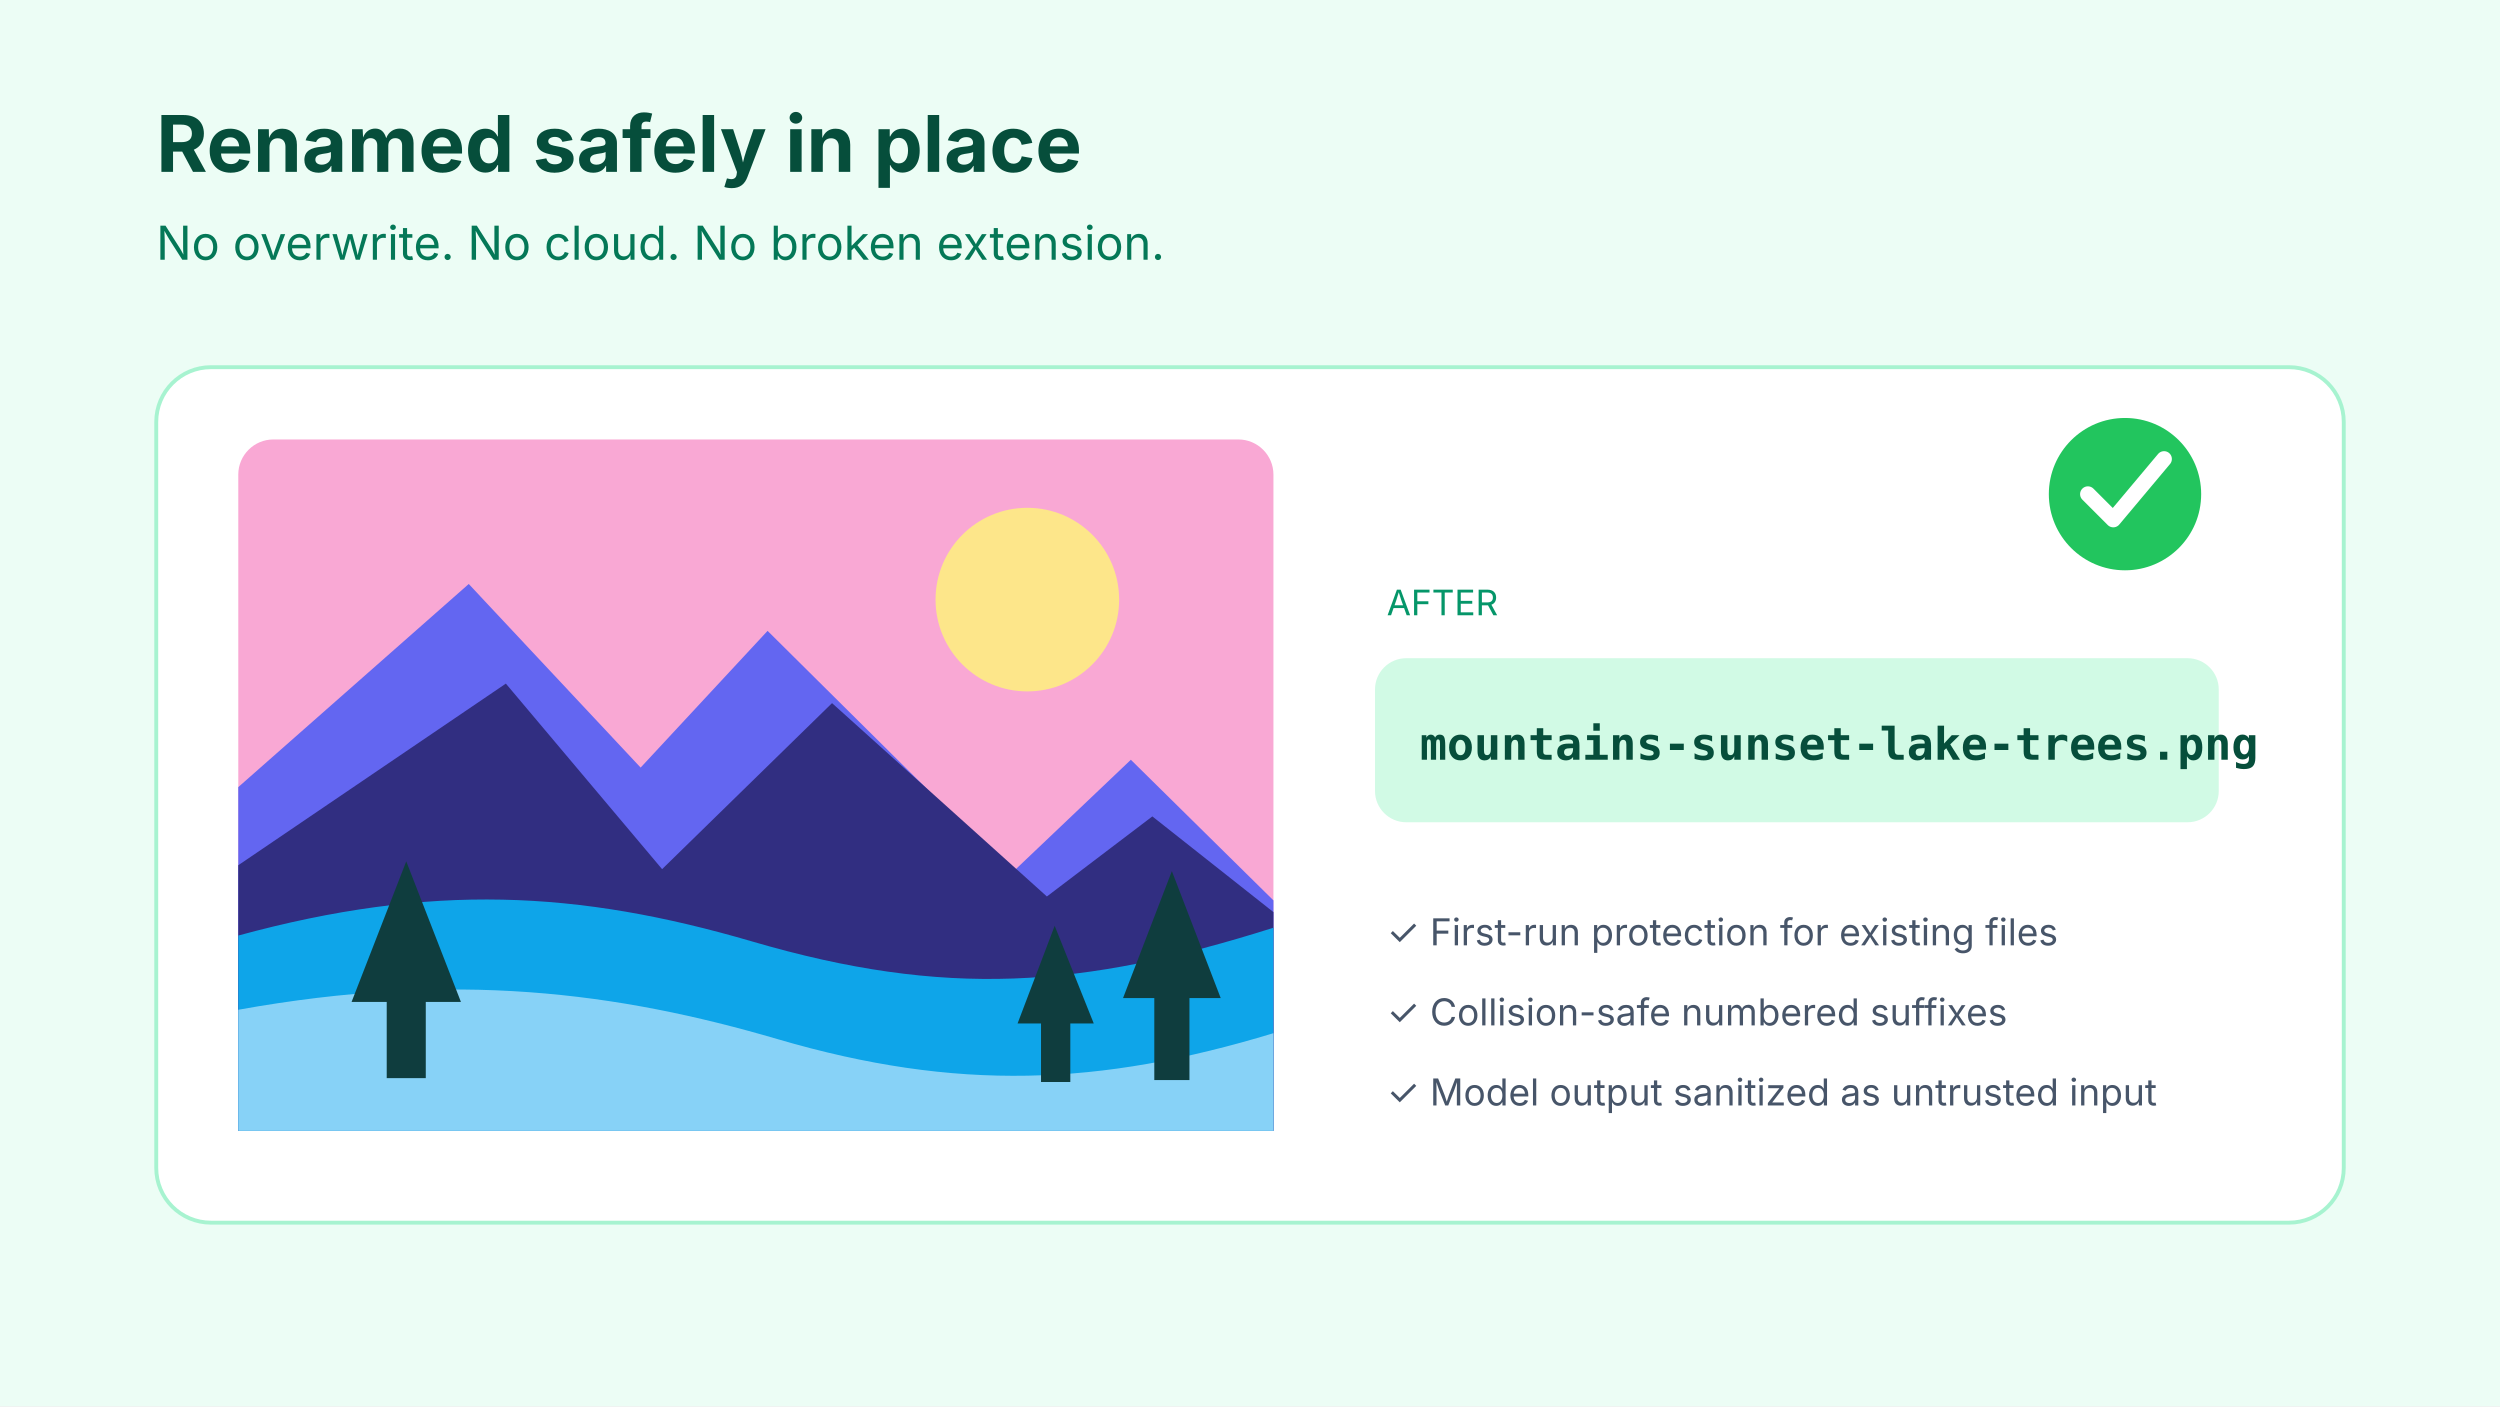
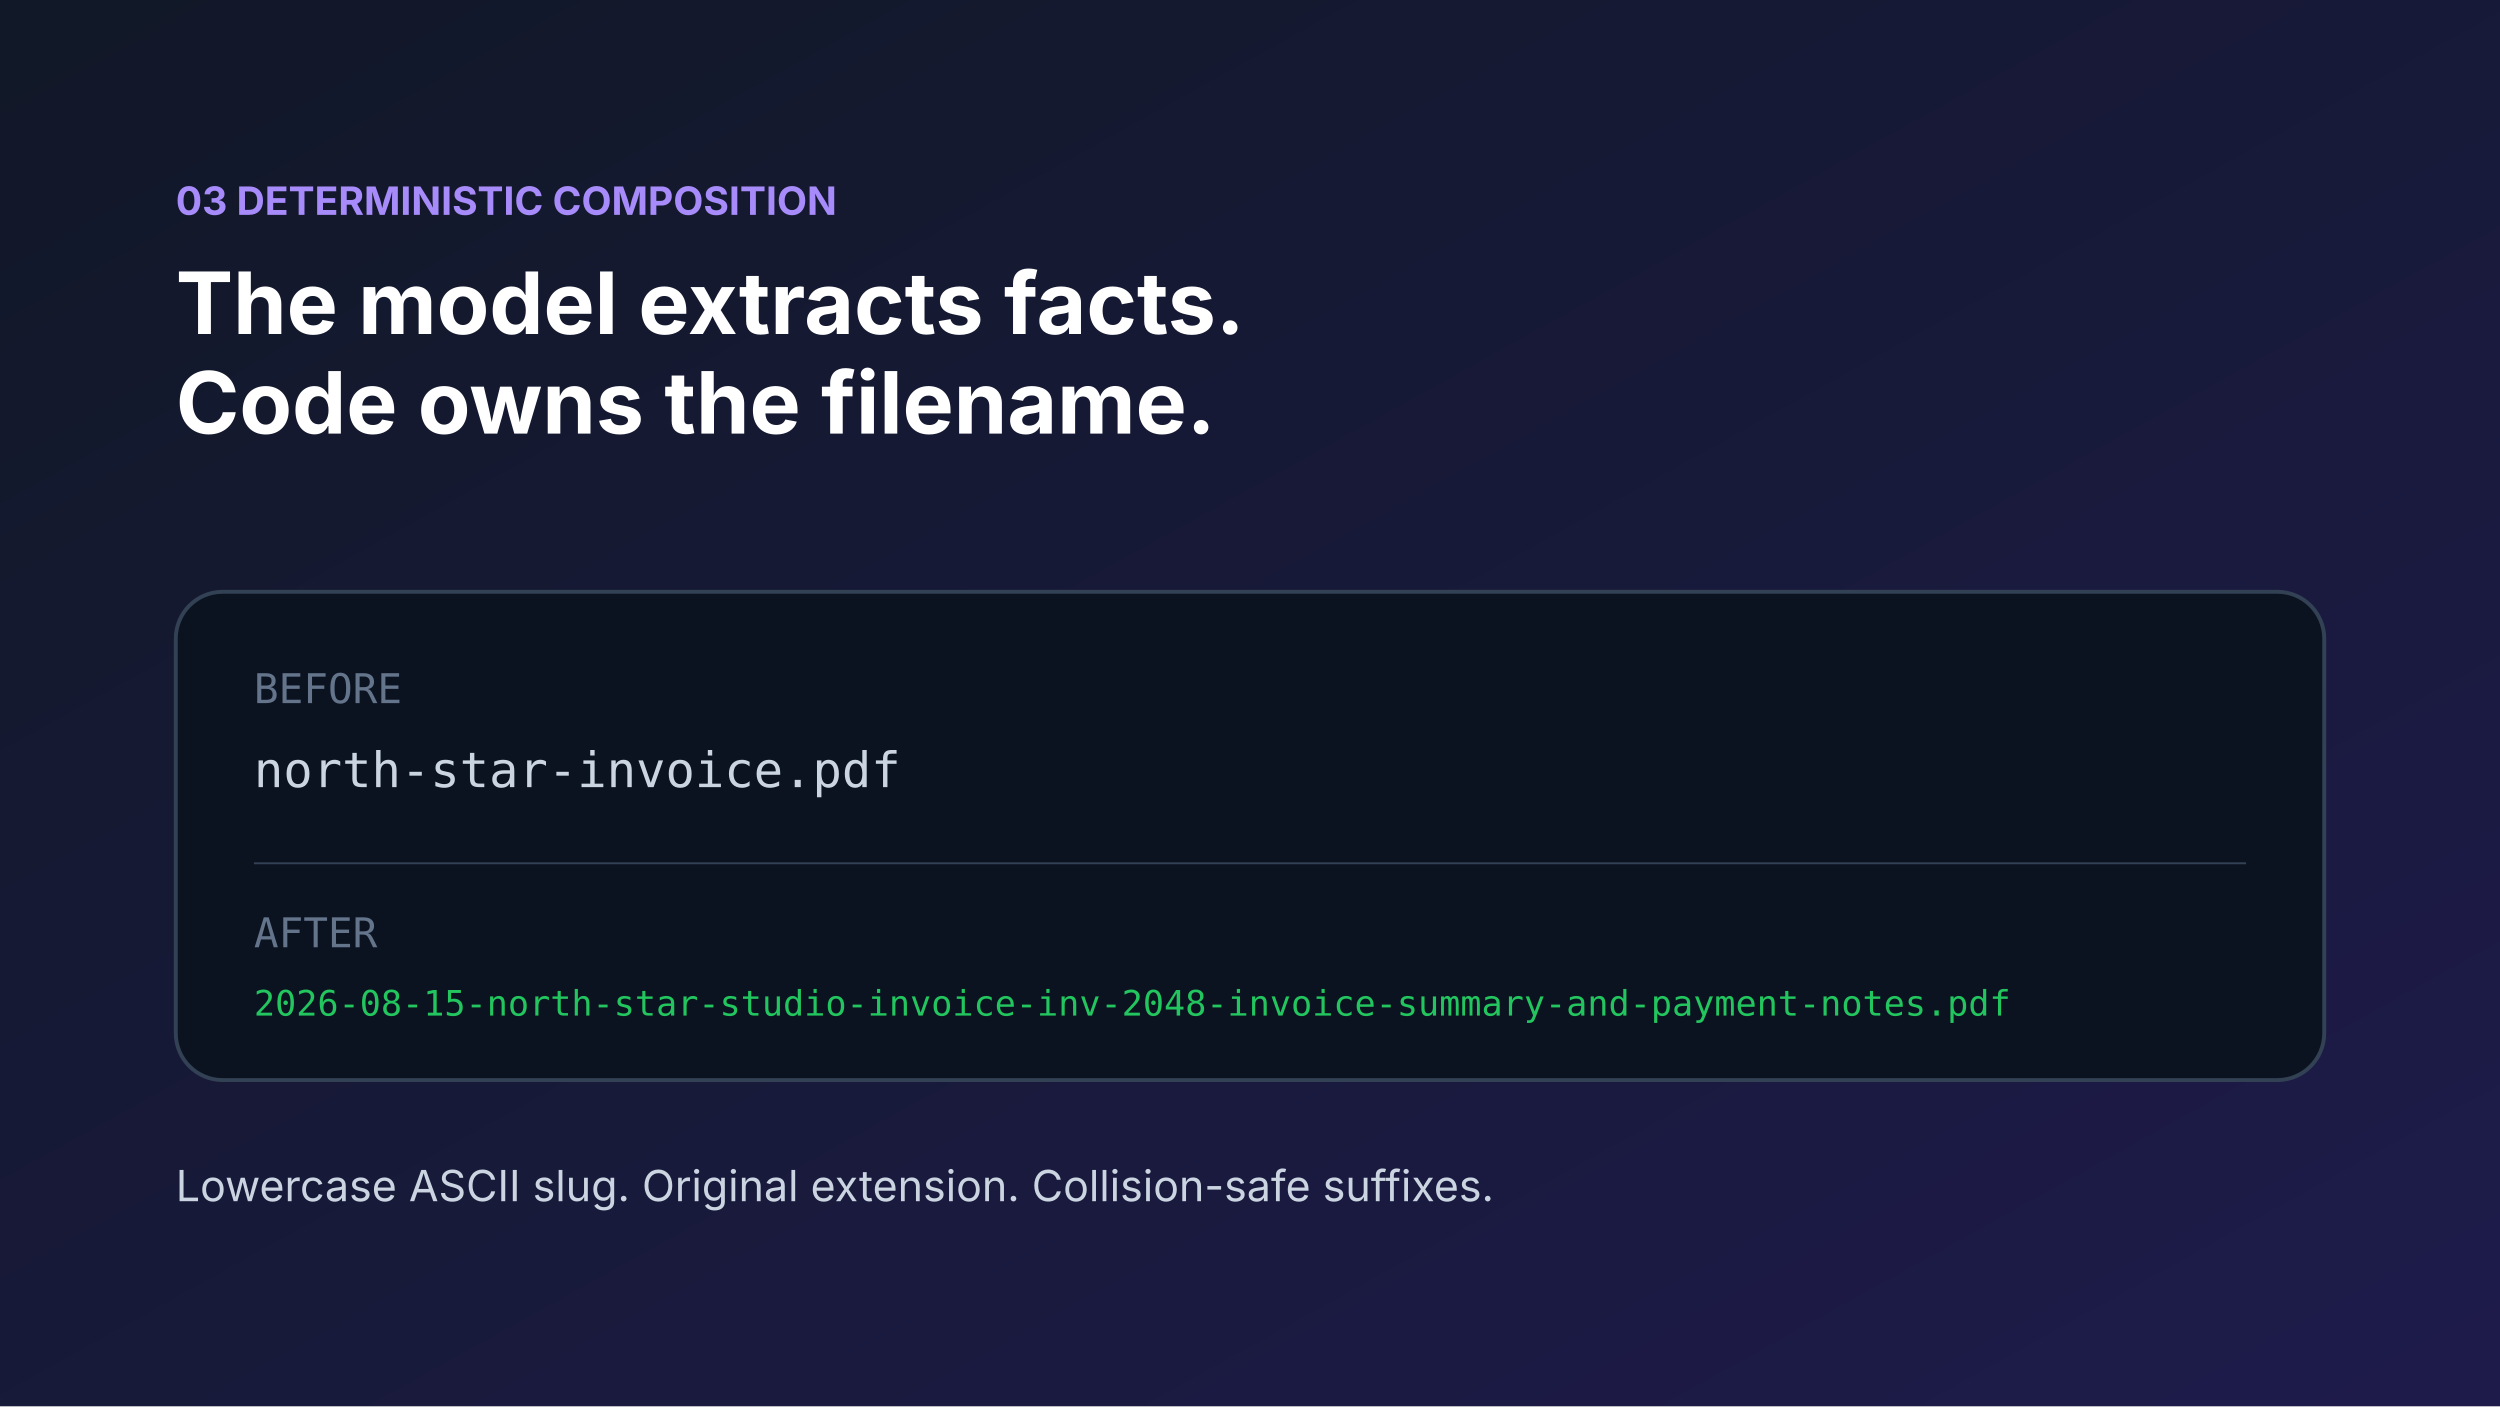
<svg xmlns="http://www.w3.org/2000/svg" width="1280" height="720" viewBox="0 0 1280 720">
-   <rect width="1280" height="720" fill="#ecfdf5" />
-   <text x="80" y="88" fill="#064e3b" font-family="-apple-system, BlinkMacSystemFont, sans-serif" font-size="40" font-weight="700">Renamed safely in place</text>
-   <text x="80" y="133" fill="#047857" font-family="-apple-system, BlinkMacSystemFont, sans-serif" font-size="24">No overwrite. No cloud. No broken extension.</text>
-   <rect x="80" y="188" width="1120" height="438" rx="28" fill="#fff" stroke="#a7f3d0" stroke-width="2" />
-   <g transform="translate(122 225)">
-     <rect width="530" height="354" rx="18" fill="#f9a8d4" />
-     <circle cx="404" cy="82" r="47" fill="#fde68a" />
-     <path d="M0 178 118 74l88 94 65-70 125 124 61-58 73 72v118H0Z" fill="#6366f1" />
-     <path d="M0 218 137 125l80 95 87-85 110 99 54-41 62 49v112H0Z" fill="#312e81" />
-     <path d="M0 254c99-27 174-23 263 3 99 29 169 24 267-7v104H0Z" fill="#0ea5e9" />
-     <path d="M0 292c111-20 194-9 276 15 92 27 165 24 254-3v50H0Z" fill="#bae6fd" opacity=".7" />
-     <g fill="#0f3d3e">
-       <path d="m58 288 28-72 28 72h-18v39H76v-39Z" />
-       <path d="m453 286 25-65 25 65h-16v42h-18v-42Z" />
-       <path d="m399 299 19-50 20 50h-12v30h-15v-30Z" />
-     </g>
-   </g>
-   <circle cx="1088" cy="253" r="39" fill="#22c55e" />
-   <path d="m1069 253 13 13 26-31" fill="none" stroke="#fff" stroke-width="8" stroke-linecap="round" stroke-linejoin="round" />
-   <text x="710" y="315" fill="#059669" font-family="-apple-system, BlinkMacSystemFont, sans-serif" font-size="18">AFTER</text>
-   <rect x="704" y="337" width="432" height="84" rx="16" fill="#d1fae5" />
-   <text x="727" y="389" fill="#064e3b" font-family="ui-monospace, SFMono-Regular, monospace" font-size="23" font-weight="600">mountains-sunset-lake-trees.png</text>
-   <g font-family="-apple-system, BlinkMacSystemFont, sans-serif" font-size="19" fill="#475569">
-     <text x="710" y="484">✓ First-run protection for existing files</text>
-     <text x="710" y="525">✓ Collision-safe numbered suffixes</text>
-     <text x="710" y="566">✓ Model output sanitized as untrusted input</text>
-   </g>
+   <defs>
+     <linearGradient id="bg" x1="0" y1="0" x2="1" y2="1">
+       <stop stop-color="#111827" />
+       <stop offset="1" stop-color="#1e1b4b" />
+     </linearGradient>
+   </defs>
+   <rect width="1280" height="720" fill="url(#bg)" />
+   <text x="90" y="110" fill="#a78bfa" font-family="-apple-system, sans-serif" font-size="20" font-weight="700">03  DETERMINISTIC COMPOSITION</text>
+   <text x="90" y="171" fill="#fff" font-family="-apple-system, sans-serif" font-size="44" font-weight="700">The model extracts facts.</text>
+   <text x="90" y="222" fill="#fff" font-family="-apple-system, sans-serif" font-size="44" font-weight="700">Code owns the filename.</text>
+   <rect x="90" y="303" width="1100" height="250" rx="24" fill="#0b1220" stroke="#334155" stroke-width="2" />
+   <text x="130" y="360" fill="#64748b" font-family="ui-monospace, monospace" font-size="21">BEFORE</text>
+   <text x="130" y="403" fill="#cbd5e1" font-family="ui-monospace, monospace" font-size="25">north-star-invoice.pdf</text>
+   <path d="M130 442h1020" stroke="#334155" />
+   <text x="130" y="485" fill="#64748b" font-family="ui-monospace, monospace" font-size="21">AFTER</text>
+   <text x="130" y="520" fill="#22c55e" font-family="ui-monospace, monospace" font-size="18">2026-08-15-north-star-studio-invoice-inv-2048-invoice-summary-and-payment-notes.pdf</text>
+   <text x="90" y="615" fill="#cbd5e1" font-family="-apple-system, sans-serif" font-size="22">Lowercase ASCII slug. Original extension. Collision-safe suffixes.</text>
</svg>
